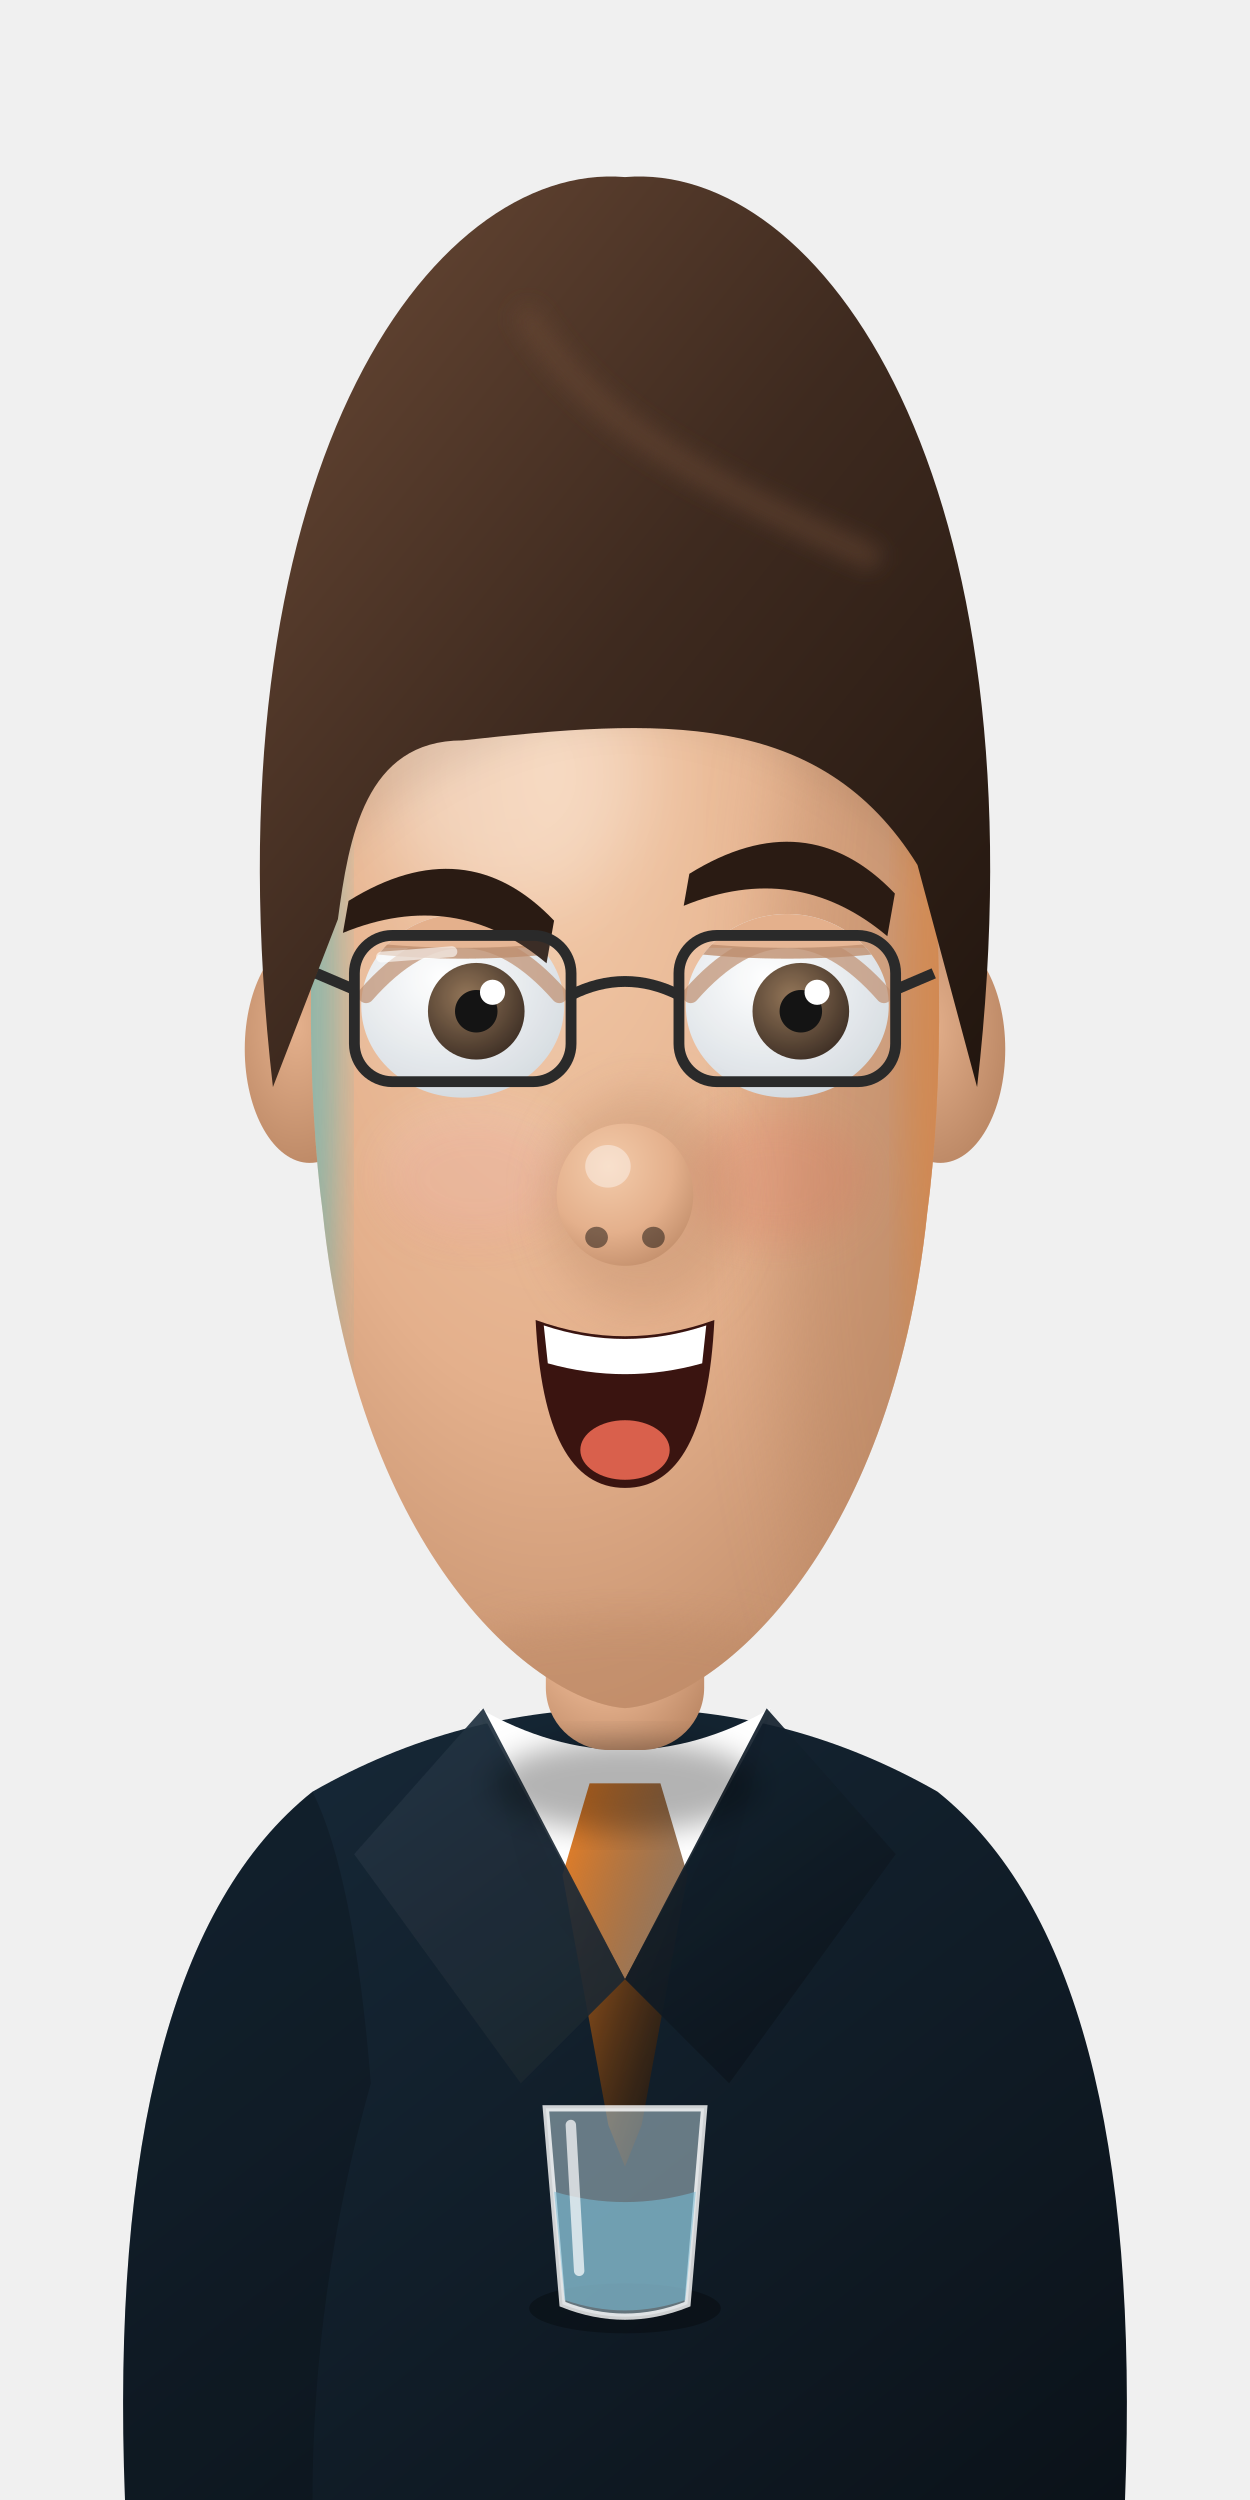
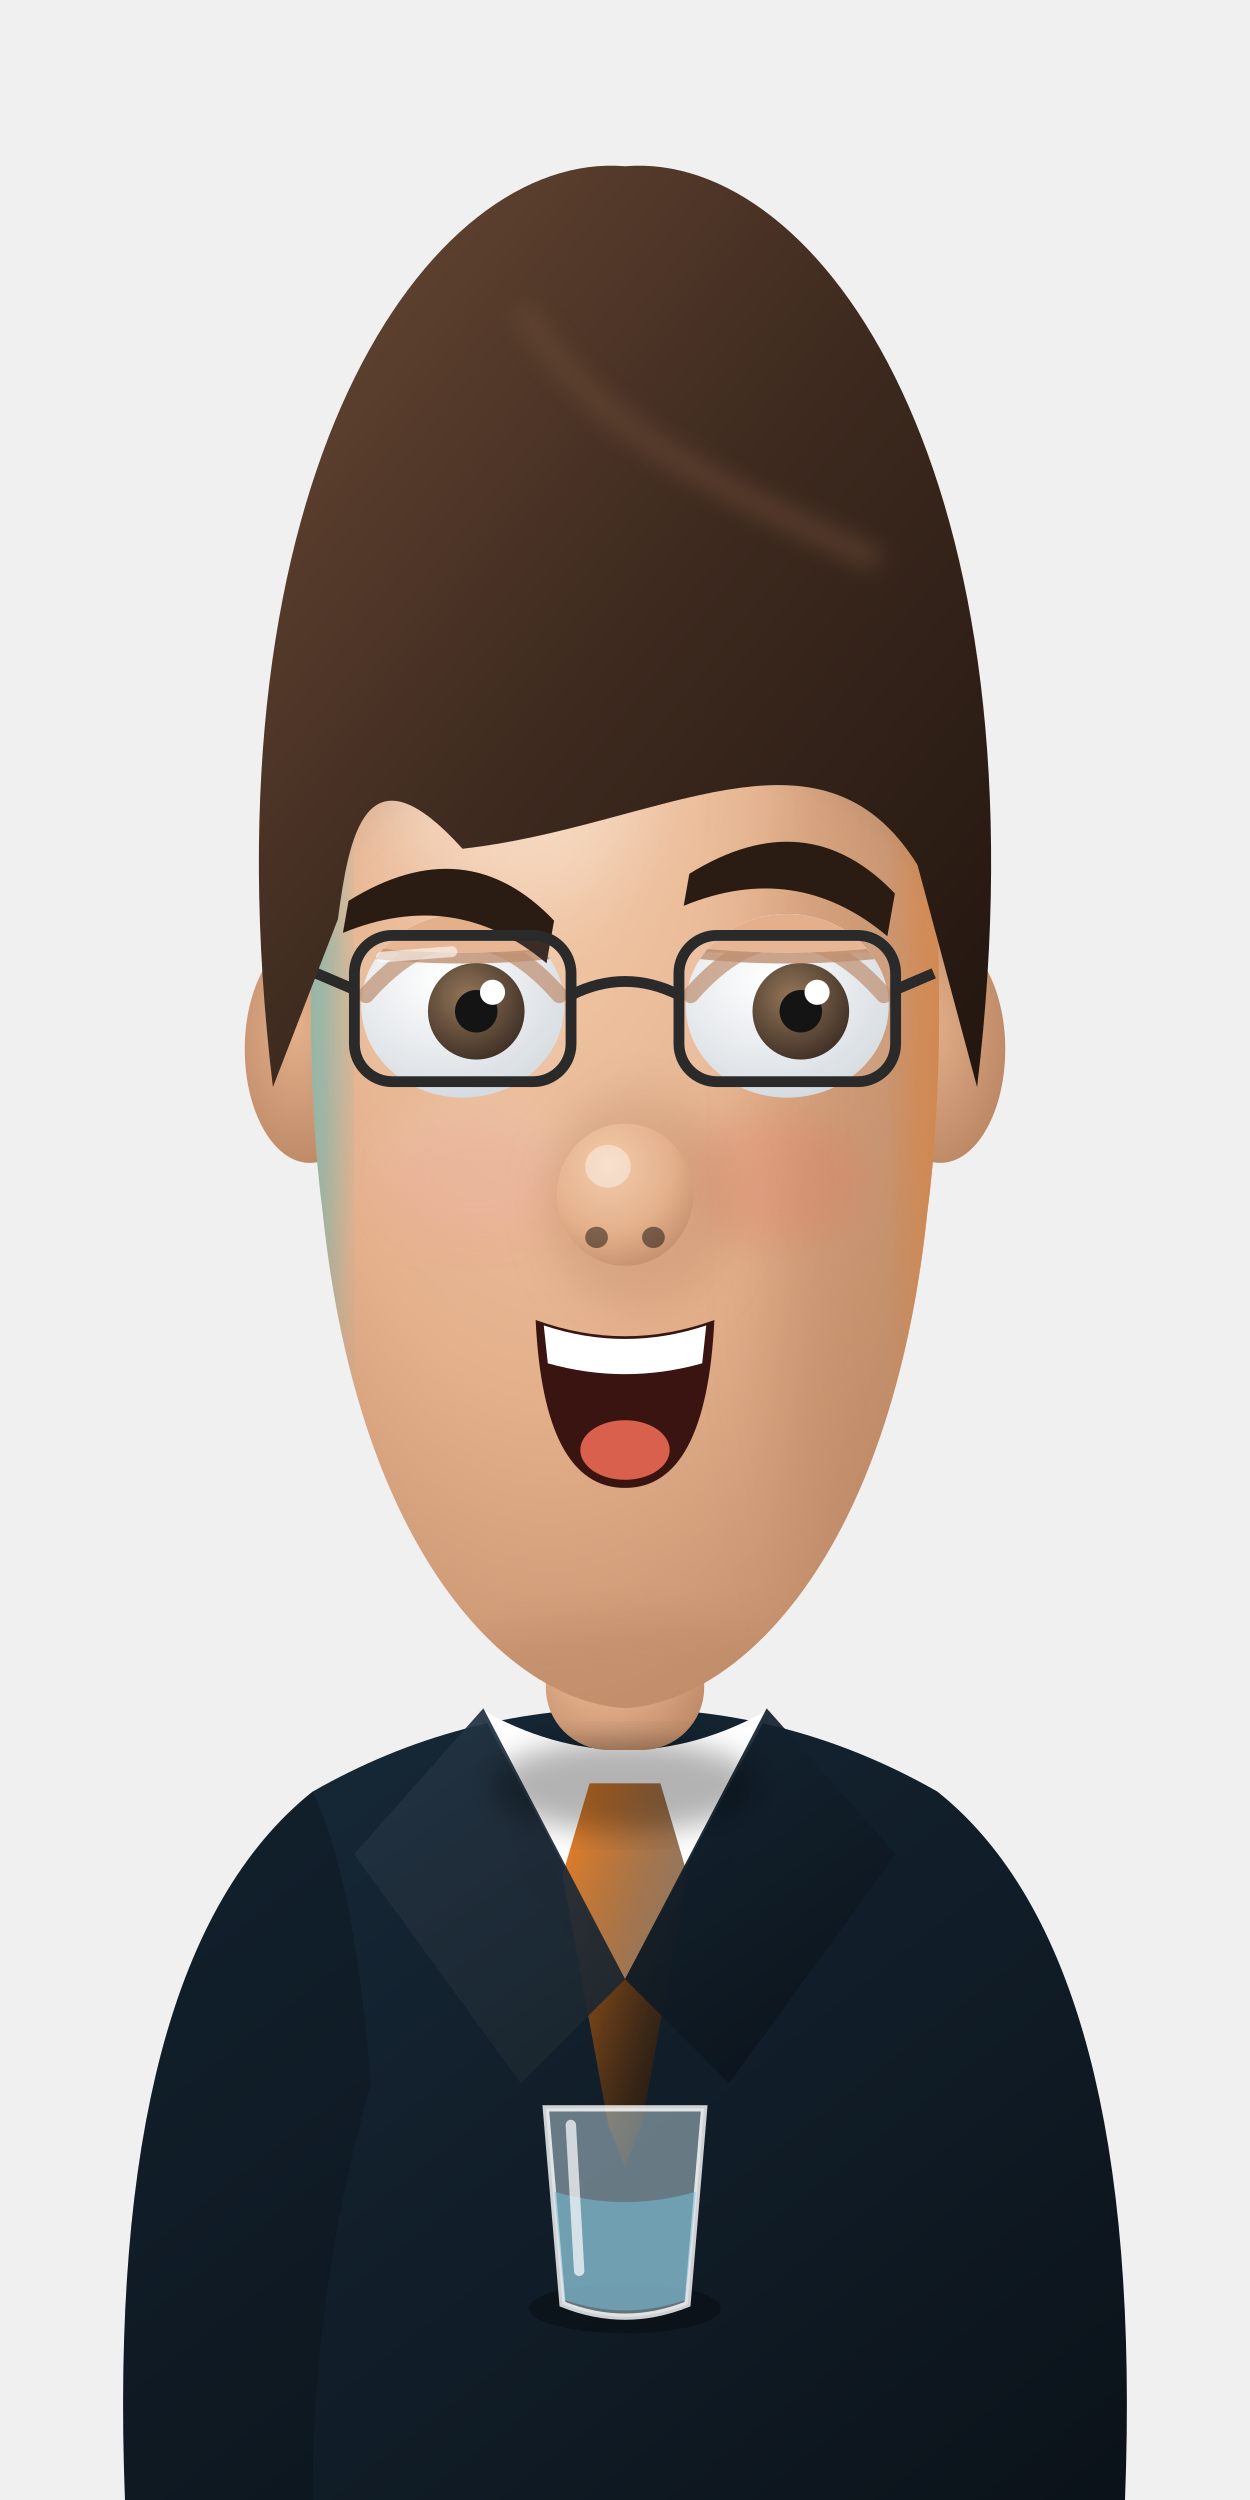
<svg xmlns="http://www.w3.org/2000/svg" width="600" height="1200" viewBox="0 -300 600 1200">
  <defs>
    <radialGradient id="passos_skin" cx="38%" cy="30%" r="85%">
      <stop offset="0" stop-color="#F3CBAA" />
      <stop offset=".55" stop-color="#E4B08C" />
      <stop offset="1" stop-color="#B98562" />
    </radialGradient>
    <radialGradient id="passos_ear" cx="40%" cy="40%" r="70%">
      <stop offset="0" stop-color="#E4B08C" />
      <stop offset="1" stop-color="#B98562" />
    </radialGradient>
    <linearGradient id="passos_hair" x1="0" y1="0" x2="1" y2="1">
      <stop offset="0" stop-color="#6B4A36" />
      <stop offset=".5" stop-color="#3E2A1F" />
      <stop offset="1" stop-color="#22160F" />
    </linearGradient>
    <linearGradient id="passos_suit" x1="0" y1="0" x2="1" y2="1">
      <stop offset="0" stop-color="#172A3A" />
      <stop offset="1" stop-color="#0b1219" />
    </linearGradient>
    <linearGradient id="passos_tie" x1="0" y1="0" x2="1" y2="1">
      <stop offset="0" stop-color="#F58220" />
      <stop offset="1" stop-color="#000" stop-opacity=".45" />
    </linearGradient>
    <radialGradient id="passos_eye" cx="40%" cy="35%" r="75%">
      <stop offset="0" stop-color="#fff" />
      <stop offset="1" stop-color="#cfd6dc" />
    </radialGradient>
    <radialGradient id="passos_iris" cx="40%" cy="35%" r="70%">
      <stop offset="0" stop-color="#8a6a4a" />
      <stop offset="1" stop-color="#2d1d12" />
    </radialGradient>
    <linearGradient id="passos_pap" x1="0" y1="0" x2="1" y2="1">
      <stop offset="0" stop-color="#fff" />
      <stop offset="1" stop-color="#d6d6d6" />
    </linearGradient>
    <linearGradient id="passos_pen" x1="0" y1="0" x2="0" y2="1">
      <stop offset="0" stop-color="#555" />
      <stop offset=".5" stop-color="#111" />
      <stop offset="1" stop-color="#000" />
    </linearGradient>
    <linearGradient id="passos_pasta" x1="0" y1="0" x2="1" y2="1">
      <stop offset="0" stop-color="#7a4a2a" />
      <stop offset="1" stop-color="#3b1d0d" />
    </linearGradient>
    <linearGradient id="passos_mic" x1="0" y1="0" x2="1" y2="0">
      <stop offset="0" stop-color="#999" />
      <stop offset=".5" stop-color="#eee" />
      <stop offset="1" stop-color="#555" />
    </linearGradient>
    <filter id="passos_bl" x="-20%" y="-20%" width="140%" height="140%">
      <feGaussianBlur stdDeviation="14" />
    </filter>
    <filter id="passos_bl2" x="-20%" y="-20%" width="140%" height="140%">
      <feGaussianBlur stdDeviation="7" />
    </filter>
    <filter id="passos_bl3" x="-20%" y="-50%" width="140%" height="200%">
      <feGaussianBlur stdDeviation="4" />
    </filter>
    <clipPath id="passos_hc">
-       <path d="M300 56 C422.4 56 422.4 287.8 411.6 368.32 C398.4 495.2 333 548.88 300 551.32 C267 548.88 201.6 495.2 188.4 368.32 C177.6 287.8 177.6 56 300 56Z" />
+       <path d="M300 56 C422.4 56 422.4 287.8 411.6 368.32 C398.4 495.2 342.24 548.88 300 551.32 C257.76 548.88 201.6 495.2 188.4 368.32 C177.6 287.8 177.6 56 300 56Z" />
    </clipPath>
  </defs>
  <ellipse cx="300" cy="884" rx="230" ry="16" fill="#000" opacity=".25" />
  <path d="M60 900 Q50 640 150 560 Q220 520 300 520 Q380 520 450 560 Q550 640 540 900Z" fill="url(#passos_suit)" />
  <path d="M60 900 Q50 640 150 560 Q170 600 178 700 Q150 800 150 900Z" fill="#000" opacity=".18" />
  <path d="M230 520 L300 650 L370 520 Q300 560 230 520Z" fill="#FFFFFF" />
  <path d="M230 520 L292 654 L250 600Z M370 520 L308 654 L350 600Z" fill="#000" opacity=".12" />
  <path d="M283 556 H317 L330 600 L308 720 L300 740 L292 720 L270 600Z" fill="url(#passos_tie)" />
  <path d="M232 520 L170 590 L250 700 L300 650Z M368 520 L430 590 L350 700 L300 650Z" fill="url(#passos_suit)" opacity=".92" />
  <path d="M232 520 L170 590 L250 700 L300 650Z" fill="#fff" opacity=".05" />
  <rect x="262" y="420" width="76" height="120" rx="30" fill="url(#passos_skin)" />
  <ellipse cx="300" cy="557.12" rx="64" ry="22" fill="#000" opacity=".3" filter="url(#passos_bl2)" />
  <g transform="translate(300 500) scale(1.3) translate(-300 -536)">
    <ellipse cx="183.6" cy="308" rx="24" ry="42" fill="url(#passos_ear)" />
    <ellipse cx="416.4" cy="308" rx="24" ry="42" fill="url(#passos_ear)" />
-     <path d="M300 56 C422.4 56 422.4 287.8 411.6 368.32 C398.4 495.2 333 548.88 300 551.32 C267 548.88 201.6 495.2 188.4 368.32 C177.6 287.8 177.6 56 300 56Z" fill="url(#passos_skin)" />
+     <path d="M300 56 C422.4 56 422.4 287.8 411.6 368.32 C398.4 495.2 342.24 548.88 300 551.32 C257.76 548.88 201.6 495.2 188.4 368.32 C177.6 287.8 177.6 56 300 56Z" fill="url(#passos_skin)" />
    <g clip-path="url(#passos_hc)">
      <ellipse cx="420" cy="300" rx="16" ry="195.2" fill="#F58220" opacity=".6" filter="url(#passos_bl2)" />
      <ellipse cx="180" cy="300" rx="14" ry="170.8" fill="#22BBCB" opacity=".45" filter="url(#passos_bl2)" />
      <ellipse cx="414" cy="330" rx="60" ry="244" fill="#B98562" opacity=".45" filter="url(#passos_bl)" />
      <ellipse cx="258" cy="207.28" rx="50.4" ry="48.8" fill="#fff" opacity=".28" filter="url(#passos_bl)" />
      <ellipse cx="244.8" cy="352" rx="34" ry="24" fill="#fff" opacity=".18" filter="url(#passos_bl2)" />
      <ellipse cx="355.2" cy="356" rx="34" ry="24" fill="#E0735F" opacity=".22" filter="url(#passos_bl2)" />
      <ellipse cx="244.8" cy="356" rx="34" ry="24" fill="#E0735F" opacity=".18" filter="url(#passos_bl2)" />
      <ellipse cx="300" cy="544" rx="72" ry="26" fill="#B98562" opacity=".4" filter="url(#passos_bl2)" />
      <path d="M170 240 Q300 110 430 240" fill="none" stroke="#000" stroke-width="22" opacity=".08" filter="url(#passos_bl2)" />
    </g>
    <g id="olhos">
      <ellipse cx="240.08" cy="292" rx="37.467" ry="33.899" fill="url(#passos_eye)" />
      <ellipse cx="359.92" cy="292" rx="37.467" ry="33.899" fill="url(#passos_eye)" />
      <circle cx="245.08" cy="294" r="17.842" fill="url(#passos_iris)" />
      <circle cx="364.92" cy="294" r="17.842" fill="url(#passos_iris)" />
      <circle cx="245.08" cy="294" r="7.85" fill="#000" />
      <circle cx="364.92" cy="294" r="7.85" fill="#000" />
      <circle cx="251.08" cy="287" r="4.639" fill="#fff" />
      <circle cx="370.92" cy="287" r="4.639" fill="#fff" />
      <path d="M204.397 288 Q240.08 247.396 275.763 288" fill="none" stroke="#B98562" stroke-width="6" stroke-linecap="round" opacity=".7" />
      <path d="M324.237 288 Q359.92 247.396 395.603 288" fill="none" stroke="#B98562" stroke-width="6" stroke-linecap="round" opacity=".7" />
    </g>
    <g>
      <clipPath id="passos_lc-1">
        <ellipse cx="240.08" cy="292" rx="37.467" ry="33.899" />
      </clipPath>
-       <rect clip-path="url(#passos_lc-1)" x="200.828" y="256.317" width="78.503" height="14.273" fill="#E4B08C" />
-       <path d="M204.397 270.59 Q240.08 274.59 275.763 270.59" fill="none" stroke="#B98562" stroke-width="4" opacity=".8" clip-path="url(#passos_lc-1)" />
+       <rect clip-path="url(#passos_lc-1)" x="200.828" y="256.317" width="78.503" height="16.057" fill="#E4B08C" />
+       <path d="M204.397 272.374 Q240.08 276.374 275.763 272.374" fill="none" stroke="#B98562" stroke-width="4" opacity=".8" clip-path="url(#passos_lc-1)" />
    </g>
    <g>
      <clipPath id="passos_lc1">
        <ellipse cx="359.92" cy="292" rx="37.467" ry="33.899" />
      </clipPath>
-       <rect clip-path="url(#passos_lc1)" x="320.668" y="256.317" width="78.503" height="14.273" fill="#E4B08C" />
-       <path d="M324.237 270.59 Q359.92 274.59 395.603 270.59" fill="none" stroke="#B98562" stroke-width="4" opacity=".8" clip-path="url(#passos_lc1)" />
+       <rect clip-path="url(#passos_lc1)" x="320.668" y="256.317" width="78.503" height="16.057" fill="#E4B08C" />
+       <path d="M324.237 272.374 Q359.92 276.374 395.603 272.374" fill="none" stroke="#B98562" stroke-width="4" opacity=".8" clip-path="url(#passos_lc1)" />
    </g>
    <g id="sobrancelhas">
      <g transform="translate(237.084 250) rotate(10)">
        <path d="M-38 10 Q0 -24 38 4 L38 20 Q0 -2 -38 22Z" fill="#2A1B13" />
      </g>
      <g transform="translate(362.916 240) rotate(10)">
        <path d="M-38 10 Q0 -24 38 4 L38 20 Q0 -2 -38 22Z" fill="#2A1B13" />
      </g>
    </g>
    <g id="nariz" transform="translate(300 346) scale(1.05 1.3125)">
      <ellipse cx="6" cy="14" rx="34" ry="30" fill="#B98562" opacity=".35" filter="url(#passos_bl2)" />
      <ellipse cx="0" cy="12" rx="24" ry="20" fill="url(#passos_skin)" />
      <ellipse cx="-6" cy="4" rx="8" ry="6" fill="#fff" opacity=".4" />
      <ellipse cx="-10" cy="24" rx="4" ry="3" fill="#000" opacity=".45" />
      <ellipse cx="10" cy="24" rx="4" ry="3" fill="#000" opacity=".45" />
    </g>
    <g id="boca" transform="translate(300 412) scale(0.75 1) translate(-300 -400)">
      <path d="M256 396 Q300 408 344 396 Q340 458 300 458 Q260 458 256 396Z" fill="#3a1410" />
      <path d="M260 398 Q300 408 340 398 L338 412 Q300 420 262 412Z" fill="#fff" />
      <ellipse cx="300" cy="444" rx="22" ry="11" fill="#D9604C" />
    </g>
    <g fill="rgba(255,255,255,.08)" stroke="#2a2a2a" stroke-width="4">
      <rect x="200.08" y="266" width="80" height="54" rx="14" />
      <rect x="319.92" y="266" width="80" height="54" rx="14" />
      <path d="M280.08 288 Q300 278 319.92 288" fill="none" />
      <path d="M200.08 286 L186 280M399.92 286 L414 280" fill="none" />
    </g>
    <path d="M210.08 274 L236.08 272" stroke="#fff" stroke-width="4" opacity=".6" stroke-linecap="round" />
    <g id="cabelo">
-       <path d="M170 322 C144 96 228 -20 300 -14 C372 -20 456 96 430 322 L408 240 C372 182 312 186 240 194 C204 194 198 230 194 260Z" fill="url(#passos_hair)" />
+       <path d="M170 322 C142.8 96 228 -24 300 -18 C372 -24 457.2 96 430 322 L408 240 C372 182 312 226 240 234 C204 194 198 230 194 260Z" fill="url(#passos_hair)" />
      <path d="M264 38 C288 76 324 96 390 126" fill="none" stroke="#6B4A36" stroke-width="9" stroke-linecap="round" opacity=".55" filter="url(#passos_bl3)" />
    </g>
  </g>
  <g transform="translate(300 700)">
    <g>
      <ellipse cx="0" cy="108" rx="46" ry="12" fill="rgba(0,0,0,.3)" />
      <path d="M-38 12 L-30 106 Q0 118 30 106 L38 12Z" fill="rgba(210,235,245,.45)" stroke="rgba(255,255,255,.8)" stroke-width="3" />
      <path d="M-34 52 L-29 104 Q0 114 29 104 L34 52Q0 62 -34 52Z" fill="rgba(120,190,215,.55)" />
      <path d="M-26 20 L-22 90" stroke="#fff" stroke-width="5" opacity=".7" stroke-linecap="round" />
    </g>
  </g>
</svg>
